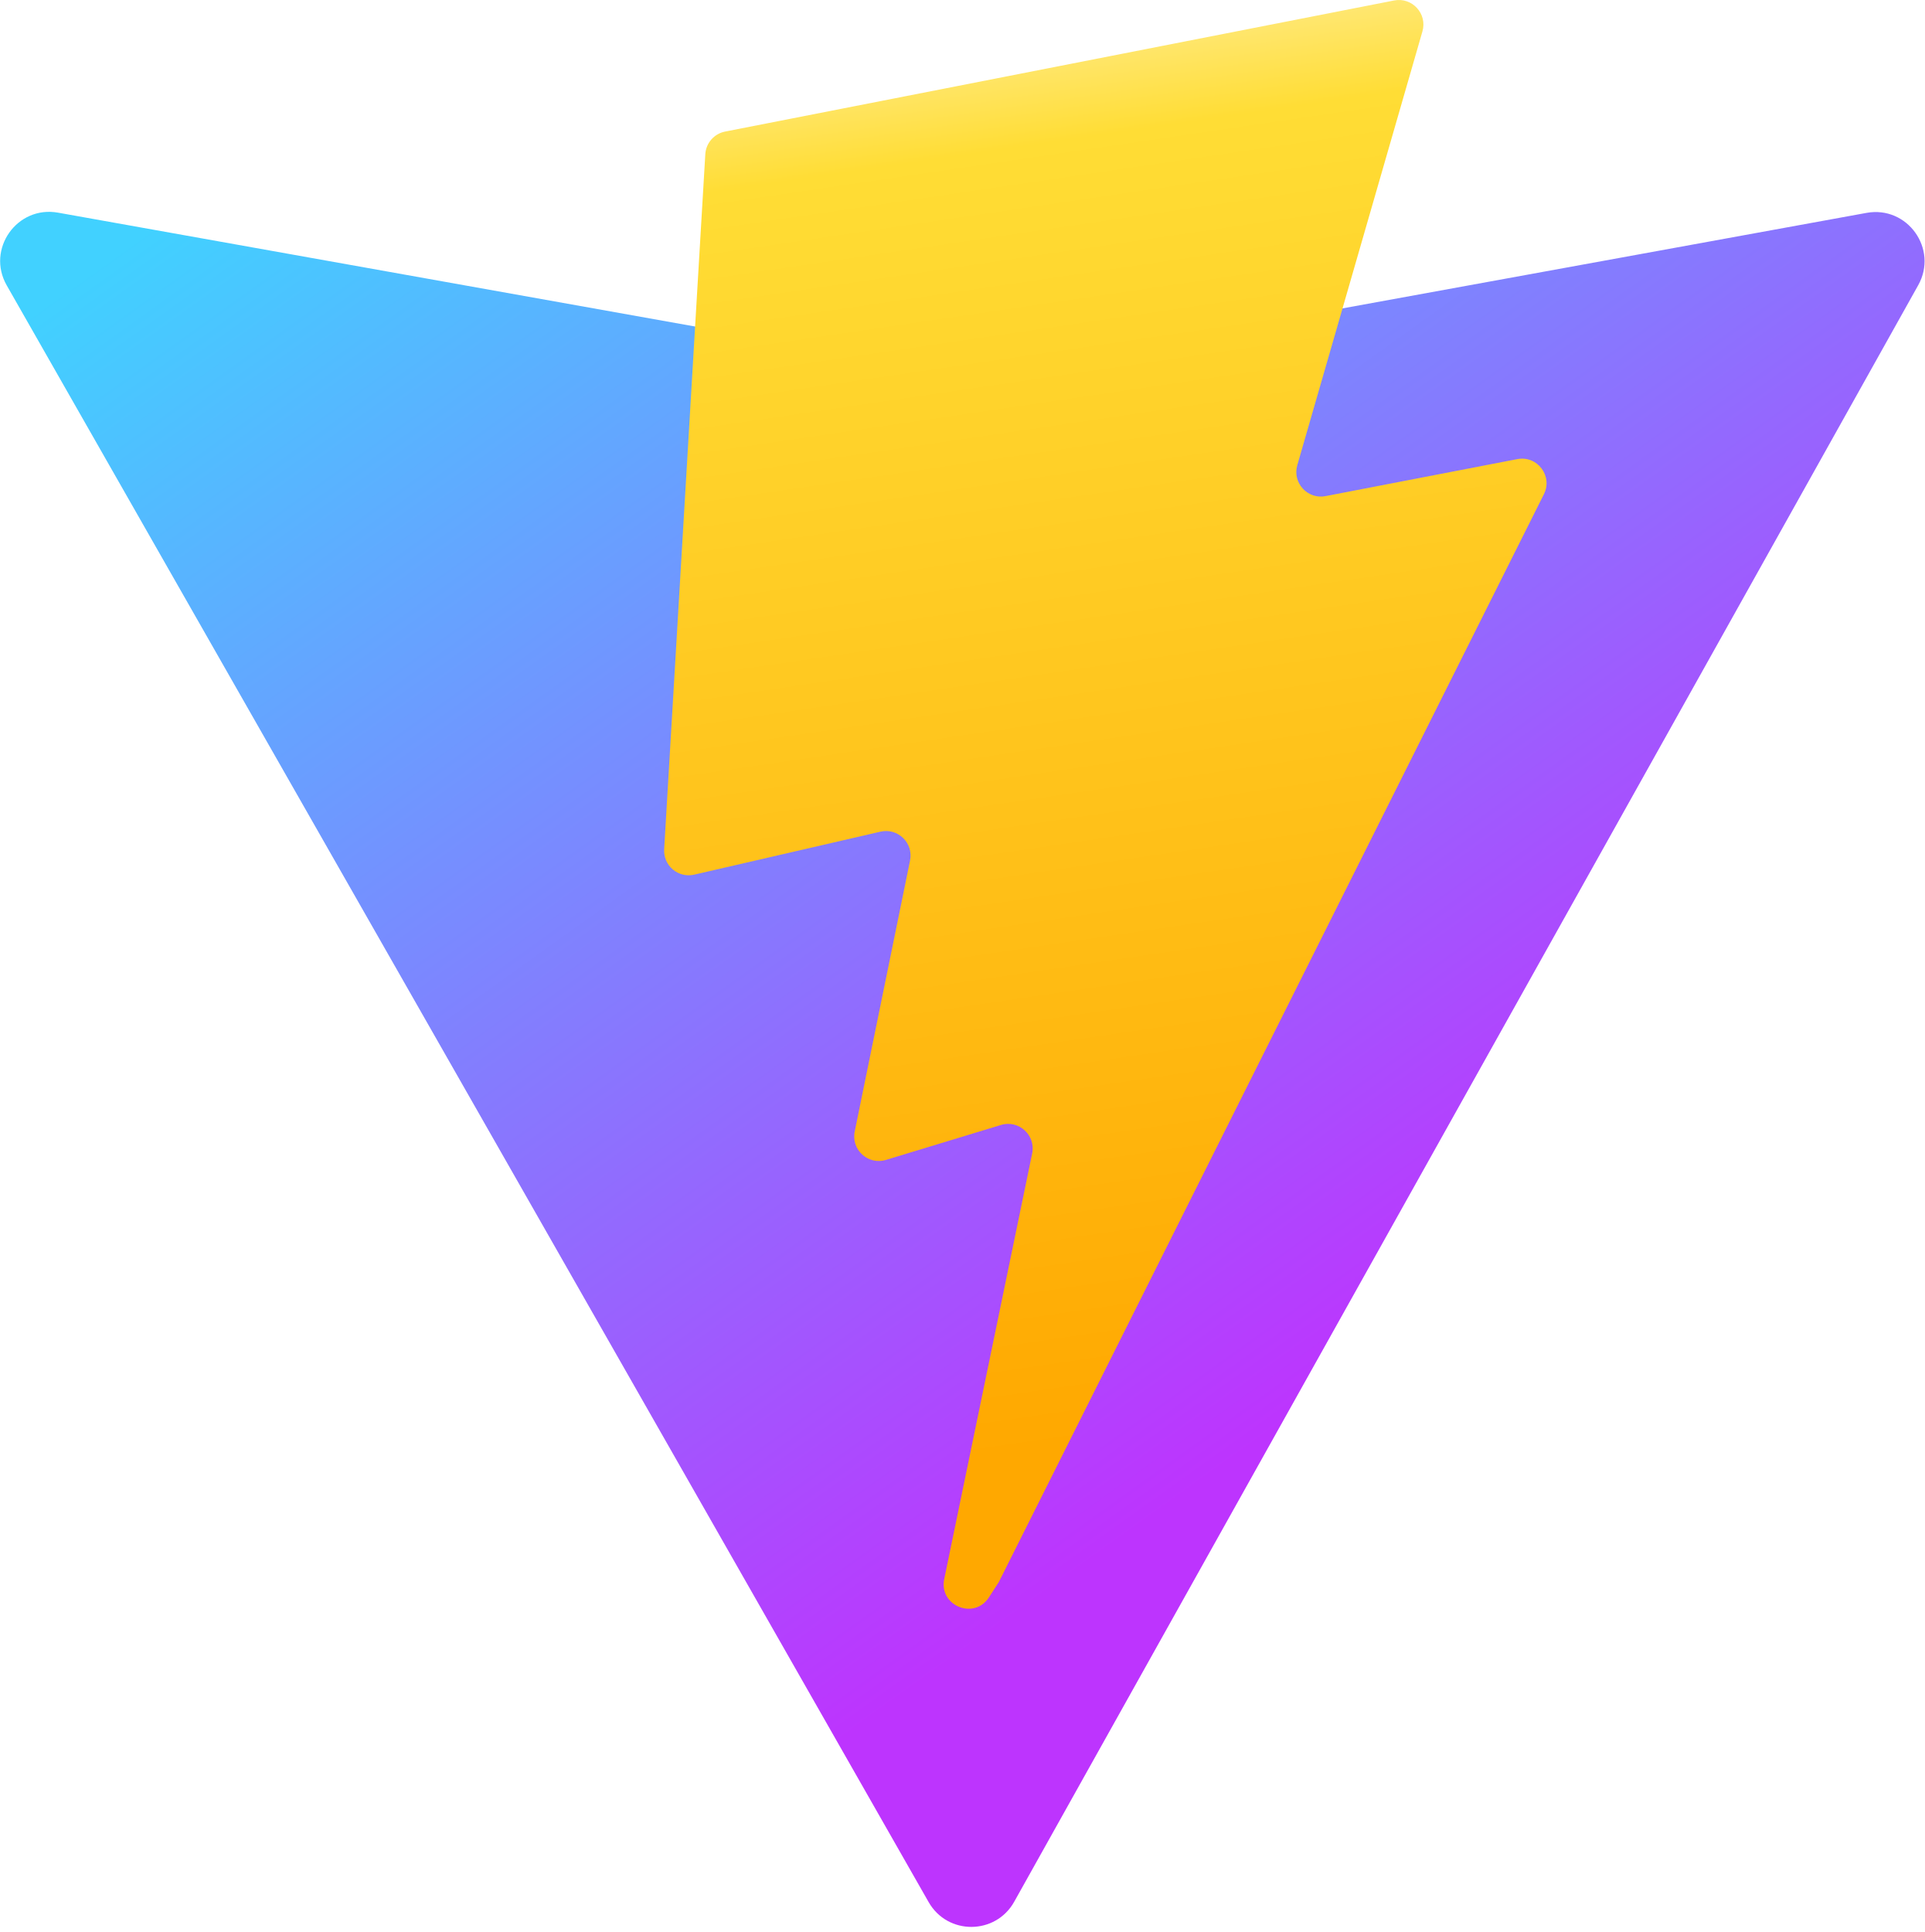
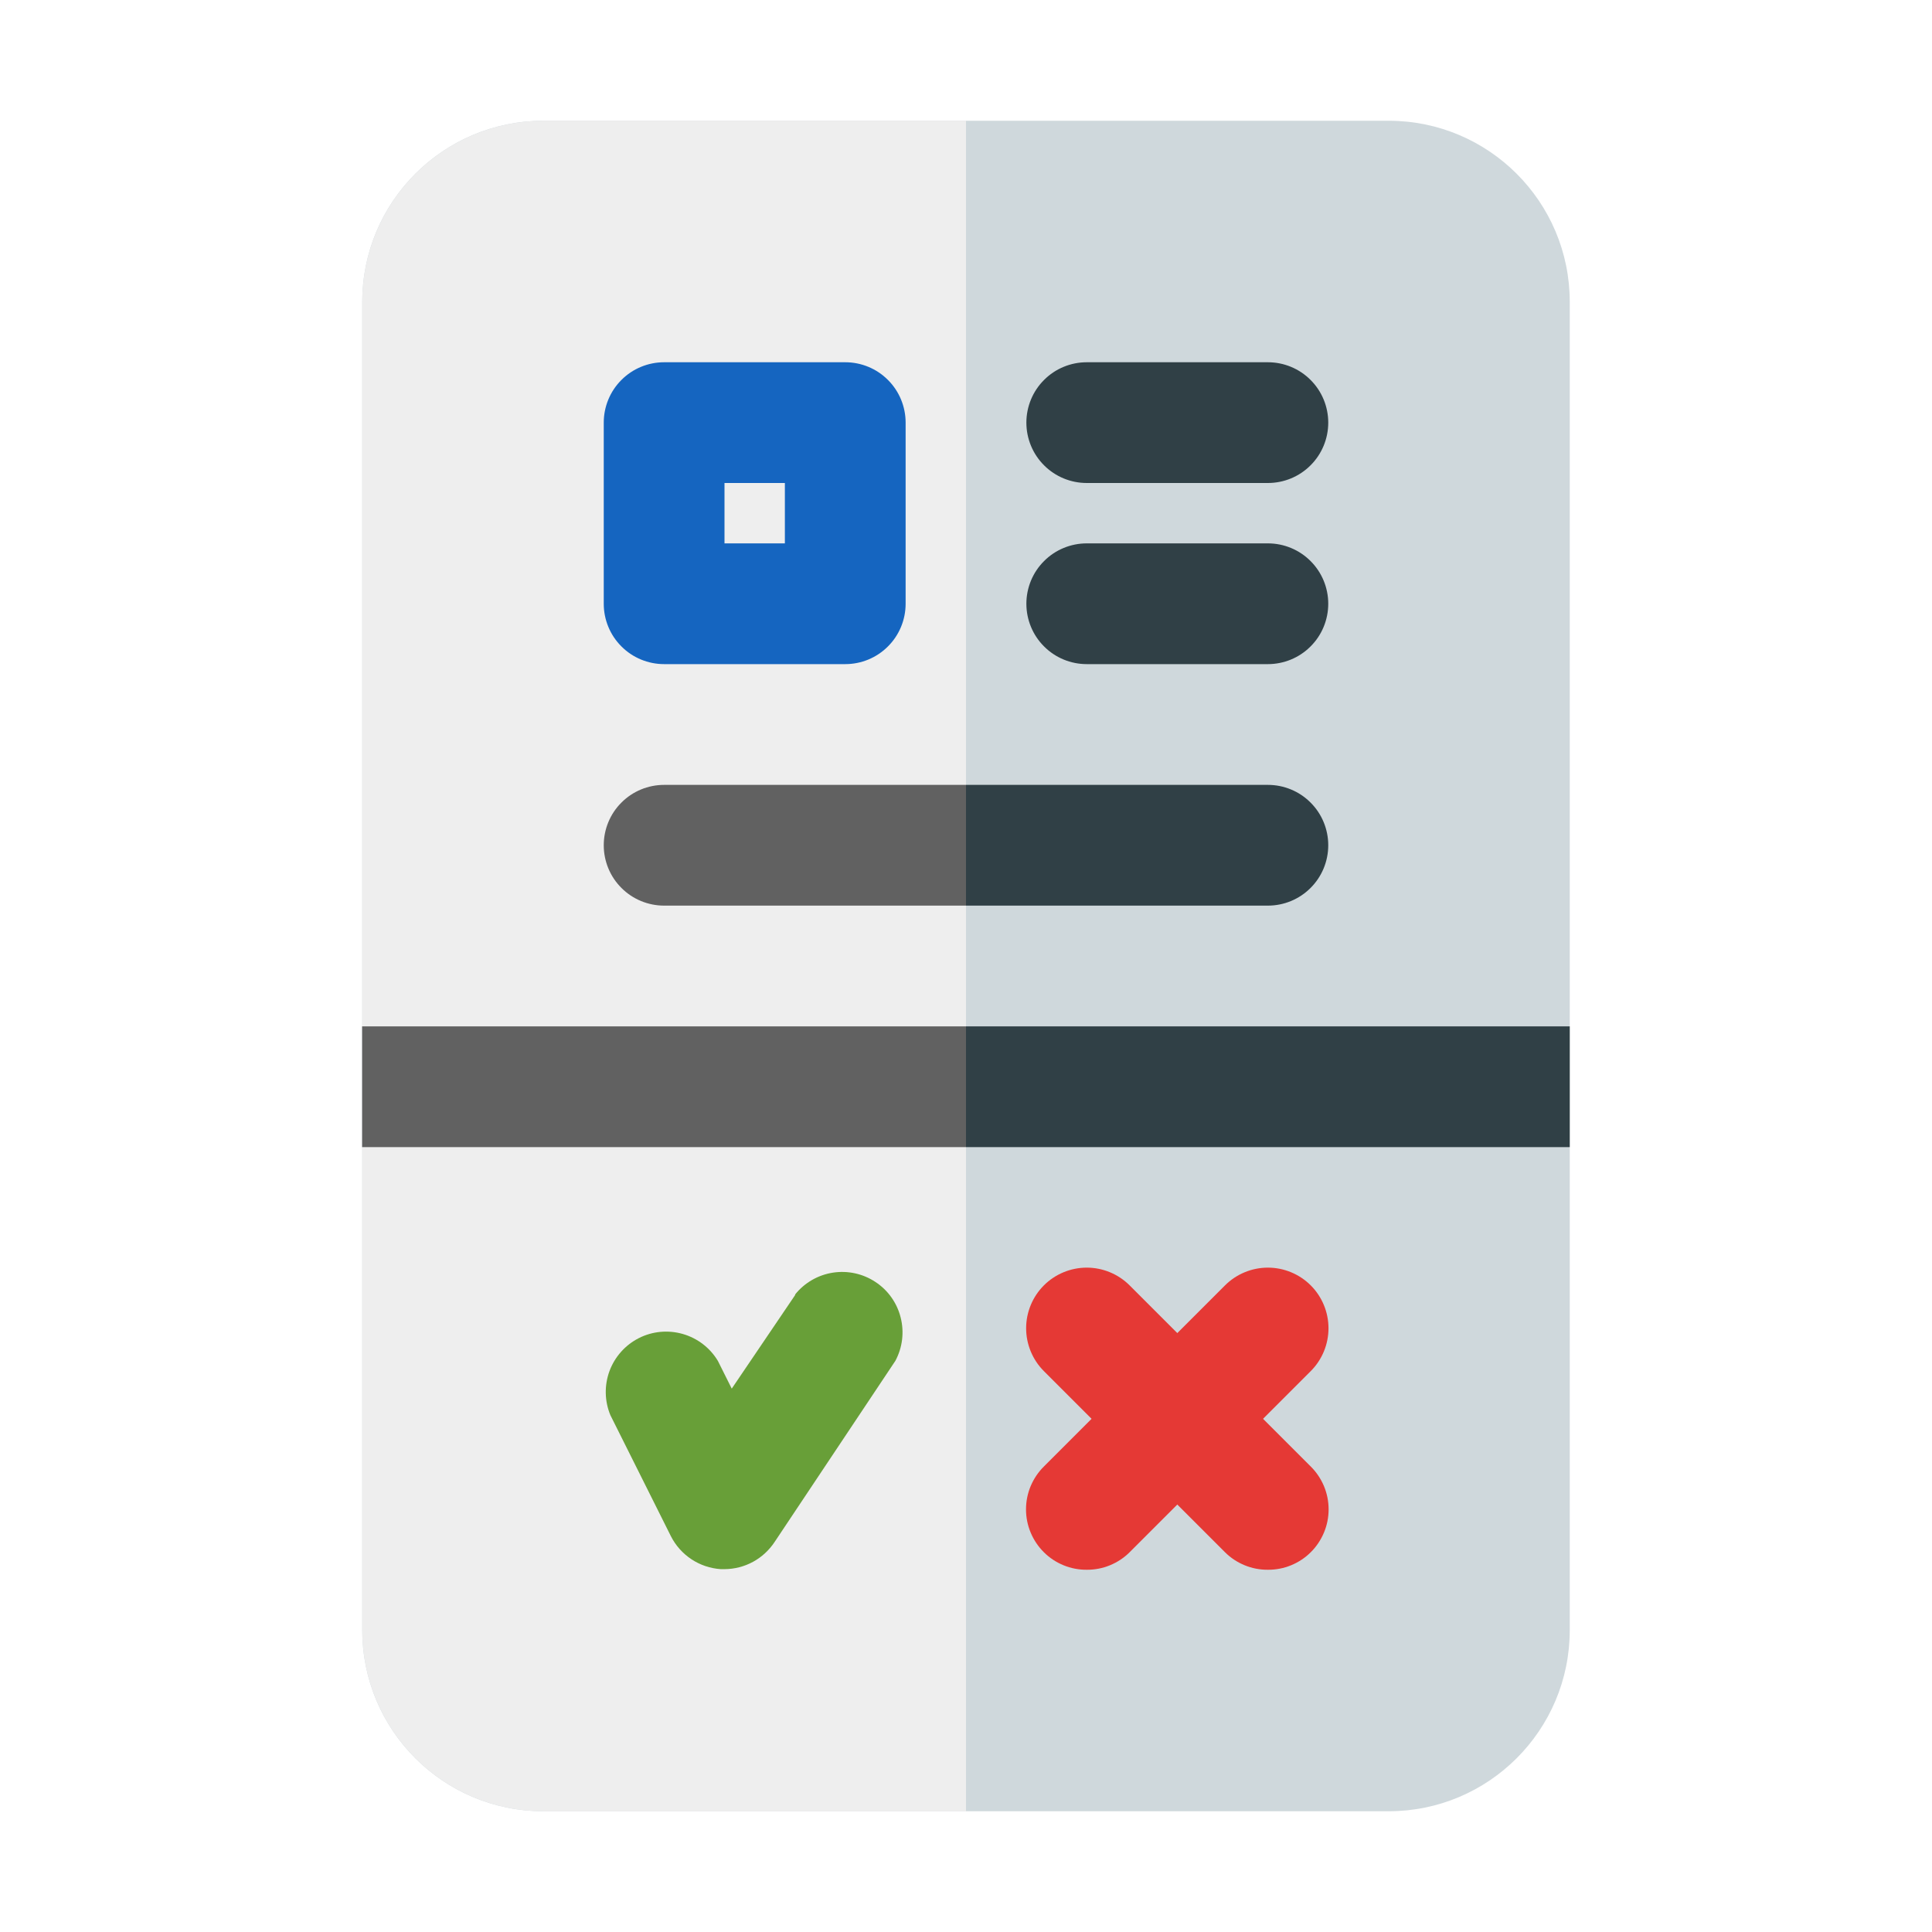
- <svg xmlns="http://www.w3.org/2000/svg" aria-hidden="true" role="img" class="iconify iconify--logos" width="31.88" height="32" preserveAspectRatio="xMidYMid meet" viewBox="0 0 256 257">
-   <defs>
-     <linearGradient id="IconifyId1813088fe1fbc01fb466" x1="-.828%" x2="57.636%" y1="7.652%" y2="78.411%">
-       <stop offset="0%" stop-color="#41D1FF" />
-       <stop offset="100%" stop-color="#BD34FE" />
-     </linearGradient>
-     <linearGradient id="IconifyId1813088fe1fbc01fb467" x1="43.376%" x2="50.316%" y1="2.242%" y2="89.03%">
-       <stop offset="0%" stop-color="#FFEA83" />
-       <stop offset="8.333%" stop-color="#FFDD35" />
-       <stop offset="100%" stop-color="#FFA800" />
-     </linearGradient>
-   </defs>
-   <path fill="url(#IconifyId1813088fe1fbc01fb466)" d="M255.153 37.938L134.897 252.976c-2.483 4.44-8.862 4.466-11.382.048L.875 37.958c-2.746-4.814 1.371-10.646 6.827-9.67l120.385 21.517a6.537 6.537 0 0 0 2.322-.004l117.867-21.483c5.438-.991 9.574 4.796 6.877 9.62Z" />
-   <path fill="url(#IconifyId1813088fe1fbc01fb467)" d="M185.432.063L96.44 17.501a3.268 3.268 0 0 0-2.634 3.014l-5.474 92.456a3.268 3.268 0 0 0 3.997 3.378l24.777-5.718c2.318-.535 4.413 1.507 3.936 3.838l-7.361 36.047c-.495 2.426 1.782 4.5 4.151 3.78l15.304-4.649c2.372-.72 4.652 1.36 4.15 3.788l-11.698 56.621c-.732 3.542 3.979 5.473 5.943 2.437l1.313-2.028l72.516-144.72c1.215-2.423-.88-5.186-3.54-4.672l-25.505 4.922c-2.396.462-4.435-1.77-3.759-4.114l16.646-57.705c.677-2.35-1.37-4.583-3.769-4.113Z" />
+ <svg xmlns="http://www.w3.org/2000/svg" width="800px" height="800px" viewBox="0 0 32 32" fill="none">
+   <path d="M23 2H9C7.343 2 6 3.343 6 5V27C6 28.657 7.343 30 9 30H23C24.657 30 26 28.657 26 27V5C26 3.343 24.657 2 23 2Z" fill="#CFD8DC" />
+   <path d="M21 26C20.868 26.001 20.738 25.976 20.616 25.926C20.494 25.876 20.383 25.803 20.29 25.71L17.29 22.71C17.102 22.522 16.996 22.266 16.996 22C16.996 21.734 17.102 21.478 17.29 21.29C17.478 21.102 17.734 20.996 18 20.996C18.266 20.996 18.522 21.102 18.71 21.29L21.71 24.29C21.804 24.383 21.878 24.494 21.929 24.615C21.98 24.737 22.006 24.868 22.006 25C22.006 25.132 21.98 25.263 21.929 25.384C21.878 25.506 21.804 25.617 21.71 25.71C21.617 25.803 21.506 25.876 21.384 25.926C21.262 25.976 21.132 26.001 21 26Z" fill="#E53935" />
+   <path d="M18 26C17.868 26.001 17.738 25.976 17.616 25.926C17.494 25.876 17.383 25.803 17.29 25.71C17.196 25.617 17.122 25.506 17.071 25.384C17.02 25.263 16.994 25.132 16.994 25C16.994 24.868 17.02 24.737 17.071 24.615C17.122 24.494 17.196 24.383 17.29 24.29L20.29 21.29C20.478 21.102 20.734 20.996 21 20.996C21.266 20.996 21.522 21.102 21.71 21.29C21.898 21.478 22.004 21.734 22.004 22C22.004 22.266 21.898 22.522 21.71 22.71L18.71 25.71C18.617 25.803 18.506 25.876 18.384 25.926C18.262 25.976 18.132 26.001 18 26Z" fill="#E53935" />
+   <path d="M12 26H11.94C11.766 25.989 11.597 25.932 11.452 25.836C11.306 25.739 11.188 25.606 11.11 25.45L10.11 23.45C10.013 23.217 10.008 22.956 10.095 22.719C10.183 22.482 10.357 22.287 10.582 22.173C10.807 22.059 11.067 22.035 11.31 22.105C11.553 22.174 11.76 22.334 11.89 22.55L12.12 23.01L13.17 21.45C13.326 21.256 13.549 21.127 13.796 21.089C14.042 21.051 14.293 21.106 14.501 21.244C14.709 21.381 14.858 21.591 14.918 21.833C14.979 22.075 14.948 22.33 14.83 22.55L12.83 25.55C12.739 25.688 12.616 25.801 12.472 25.879C12.327 25.958 12.165 25.999 12 26Z" fill="#689F38" />
+   <path d="M26 17H6V19H26V17Z" fill="#304046" />
+   <path d="M14 11H11C10.735 11 10.48 10.895 10.293 10.707C10.105 10.52 10 10.265 10 10V7C10 6.735 10.105 6.48 10.293 6.293C10.48 6.105 10.735 6 11 6H14C14.265 6 14.52 6.105 14.707 6.293C14.895 6.48 15 6.735 15 7V10C15 10.265 14.895 10.52 14.707 10.707C14.52 10.895 14.265 11 14 11ZM12 9H13V8H12V9Z" fill="#1565C0" />
+   <path d="M21 15H11C10.735 15 10.48 14.895 10.293 14.707C10.105 14.52 10 14.265 10 14C10 13.735 10.105 13.48 10.293 13.293C10.48 13.105 10.735 13 11 13H21C21.265 13 21.52 13.105 21.707 13.293C21.895 13.48 22 13.735 22 14C22 14.265 21.895 14.52 21.707 14.707C21.52 14.895 21.265 15 21 15Z" fill="#304046" />
+   <path d="M21 8H18C17.735 8 17.48 7.895 17.293 7.707C17.105 7.52 17 7.265 17 7C17 6.735 17.105 6.48 17.293 6.293C17.48 6.105 17.735 6 18 6H21C21.265 6 21.52 6.105 21.707 6.293C21.895 6.48 22 6.735 22 7C22 7.265 21.895 7.52 21.707 7.707C21.52 7.895 21.265 8 21 8Z" fill="#304046" />
+   <path d="M21 11H18C17.735 11 17.48 10.895 17.293 10.707C17.105 10.52 17 10.265 17 10C17 9.735 17.105 9.48 17.293 9.293C17.48 9.105 17.735 9 18 9H21C21.265 9 21.52 9.105 21.707 9.293C21.895 9.48 22 9.735 22 10C22 10.265 21.895 10.52 21.707 10.707C21.52 10.895 21.265 11 21 11Z" fill="#304046" />
+   <path d="M9 2C8.204 2 7.441 2.316 6.879 2.879C6.316 3.441 6 4.204 6 5V27C6 27.796 6.316 28.559 6.879 29.121C7.441 29.684 8.204 30 9 30H16V2H9Z" fill="#EEEEEE" />
+   <path d="M13.17 21.45L12.12 23L11.89 22.54C11.76 22.324 11.553 22.165 11.31 22.095C11.067 22.025 10.807 22.049 10.582 22.163C10.357 22.277 10.183 22.472 10.095 22.709C10.008 22.946 10.013 23.207 10.11 23.44L11.11 25.44C11.188 25.596 11.306 25.729 11.452 25.826C11.597 25.922 11.766 25.979 11.94 25.99H12C12.165 25.989 12.327 25.948 12.472 25.869C12.616 25.791 12.739 25.677 12.83 25.54L14.83 22.54C14.948 22.32 14.979 22.065 14.918 21.823C14.858 21.581 14.709 21.371 14.501 21.234C14.293 21.096 14.042 21.041 13.796 21.079C13.549 21.117 13.326 21.246 13.17 21.44V21.45Z" fill="#689F38" />
+   <path d="M16 17H6V19H16V17Z" fill="#616161" />
+   <path d="M14 11H11C10.735 11 10.48 10.895 10.293 10.707C10.105 10.52 10 10.265 10 10V7C10 6.735 10.105 6.48 10.293 6.293C10.48 6.105 10.735 6 11 6H14C14.265 6 14.52 6.105 14.707 6.293C14.895 6.48 15 6.735 15 7V10C15 10.265 14.895 10.52 14.707 10.707C14.52 10.895 14.265 11 14 11ZM12 9H13V8H12V9Z" fill="#1565C0" />
+   <path d="M11 13C10.735 13 10.48 13.105 10.293 13.293C10.105 13.48 10 13.735 10 14C10 14.265 10.105 14.52 10.293 14.707C10.48 14.895 10.735 15 11 15H16V13H11Z" fill="#616161" />
</svg>
